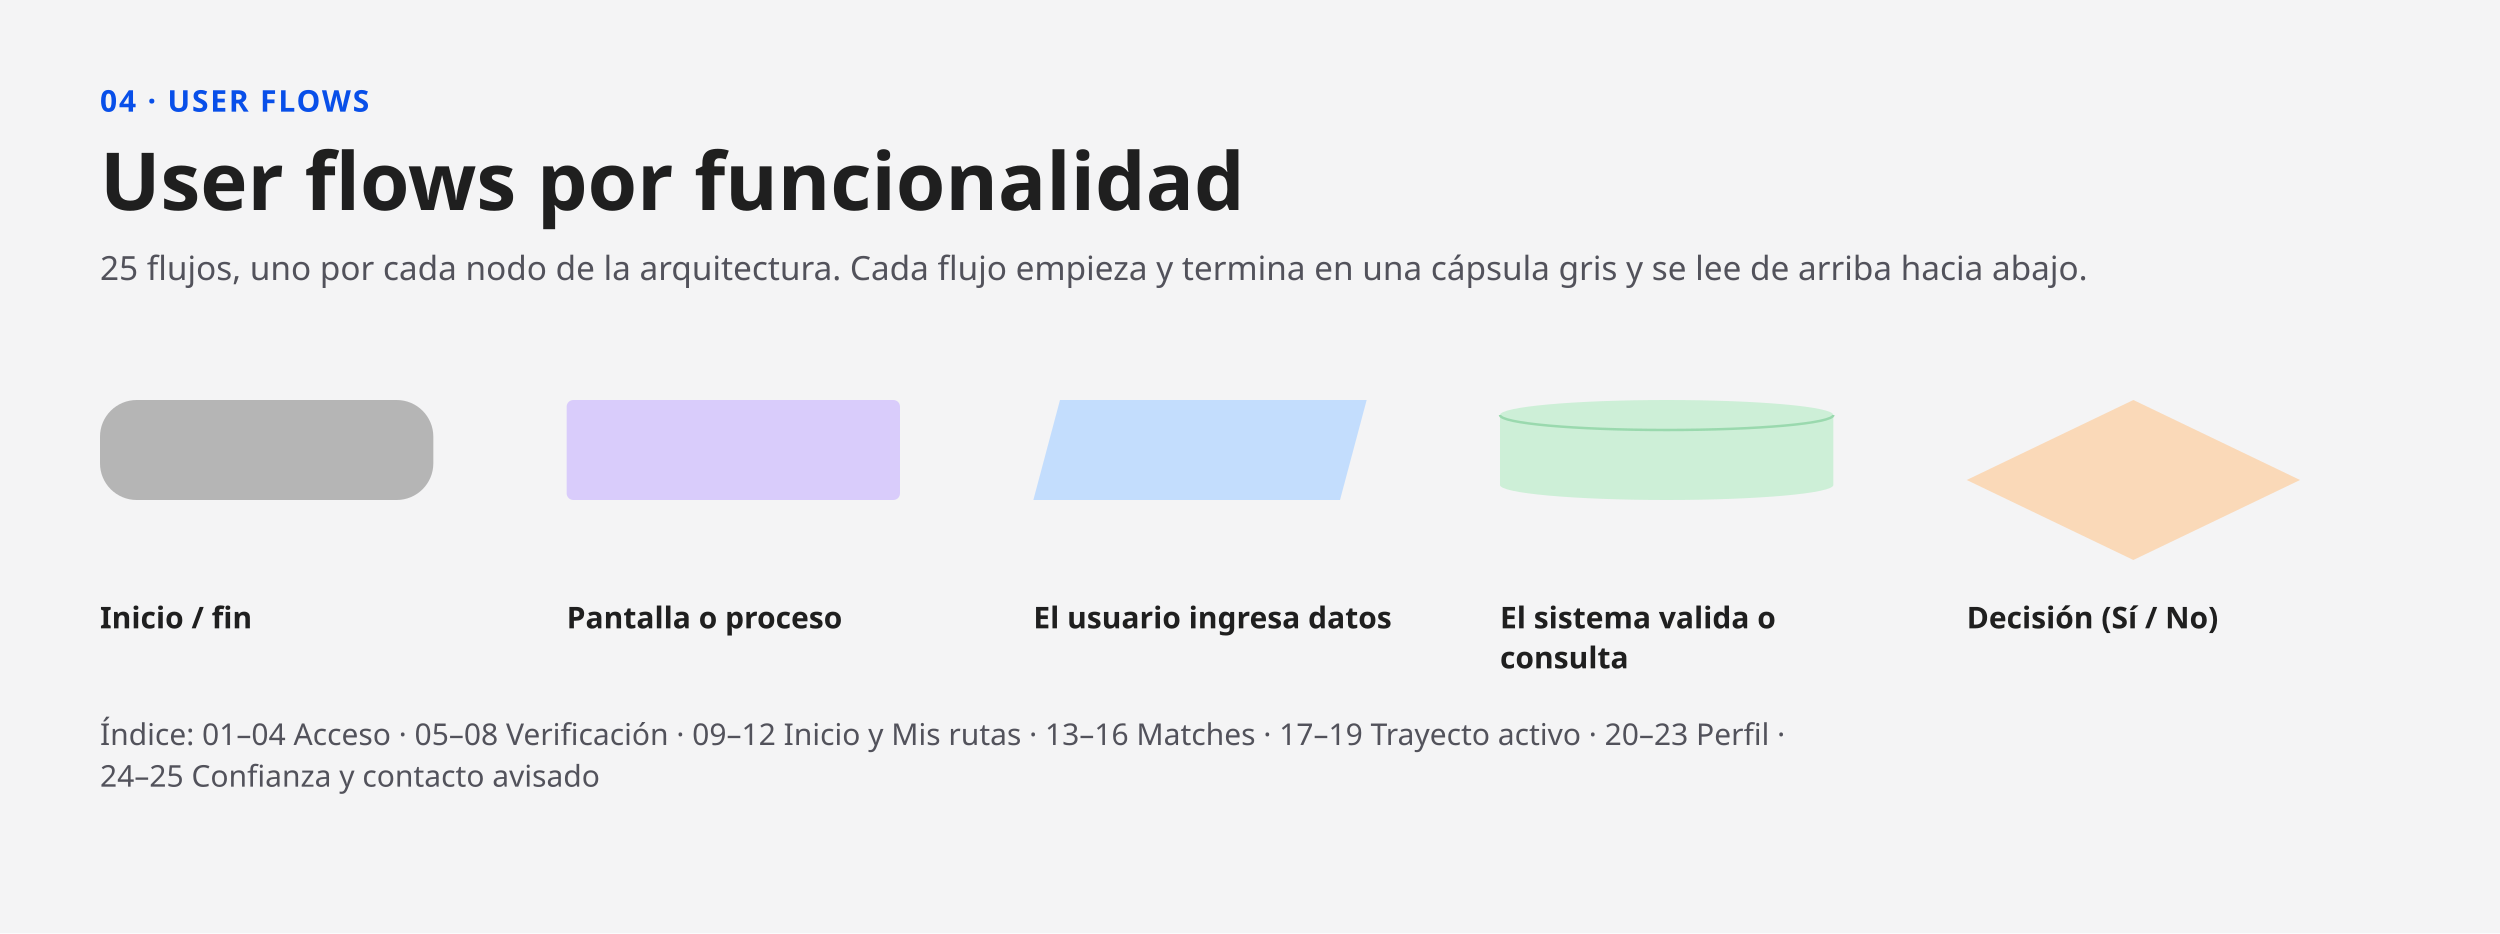
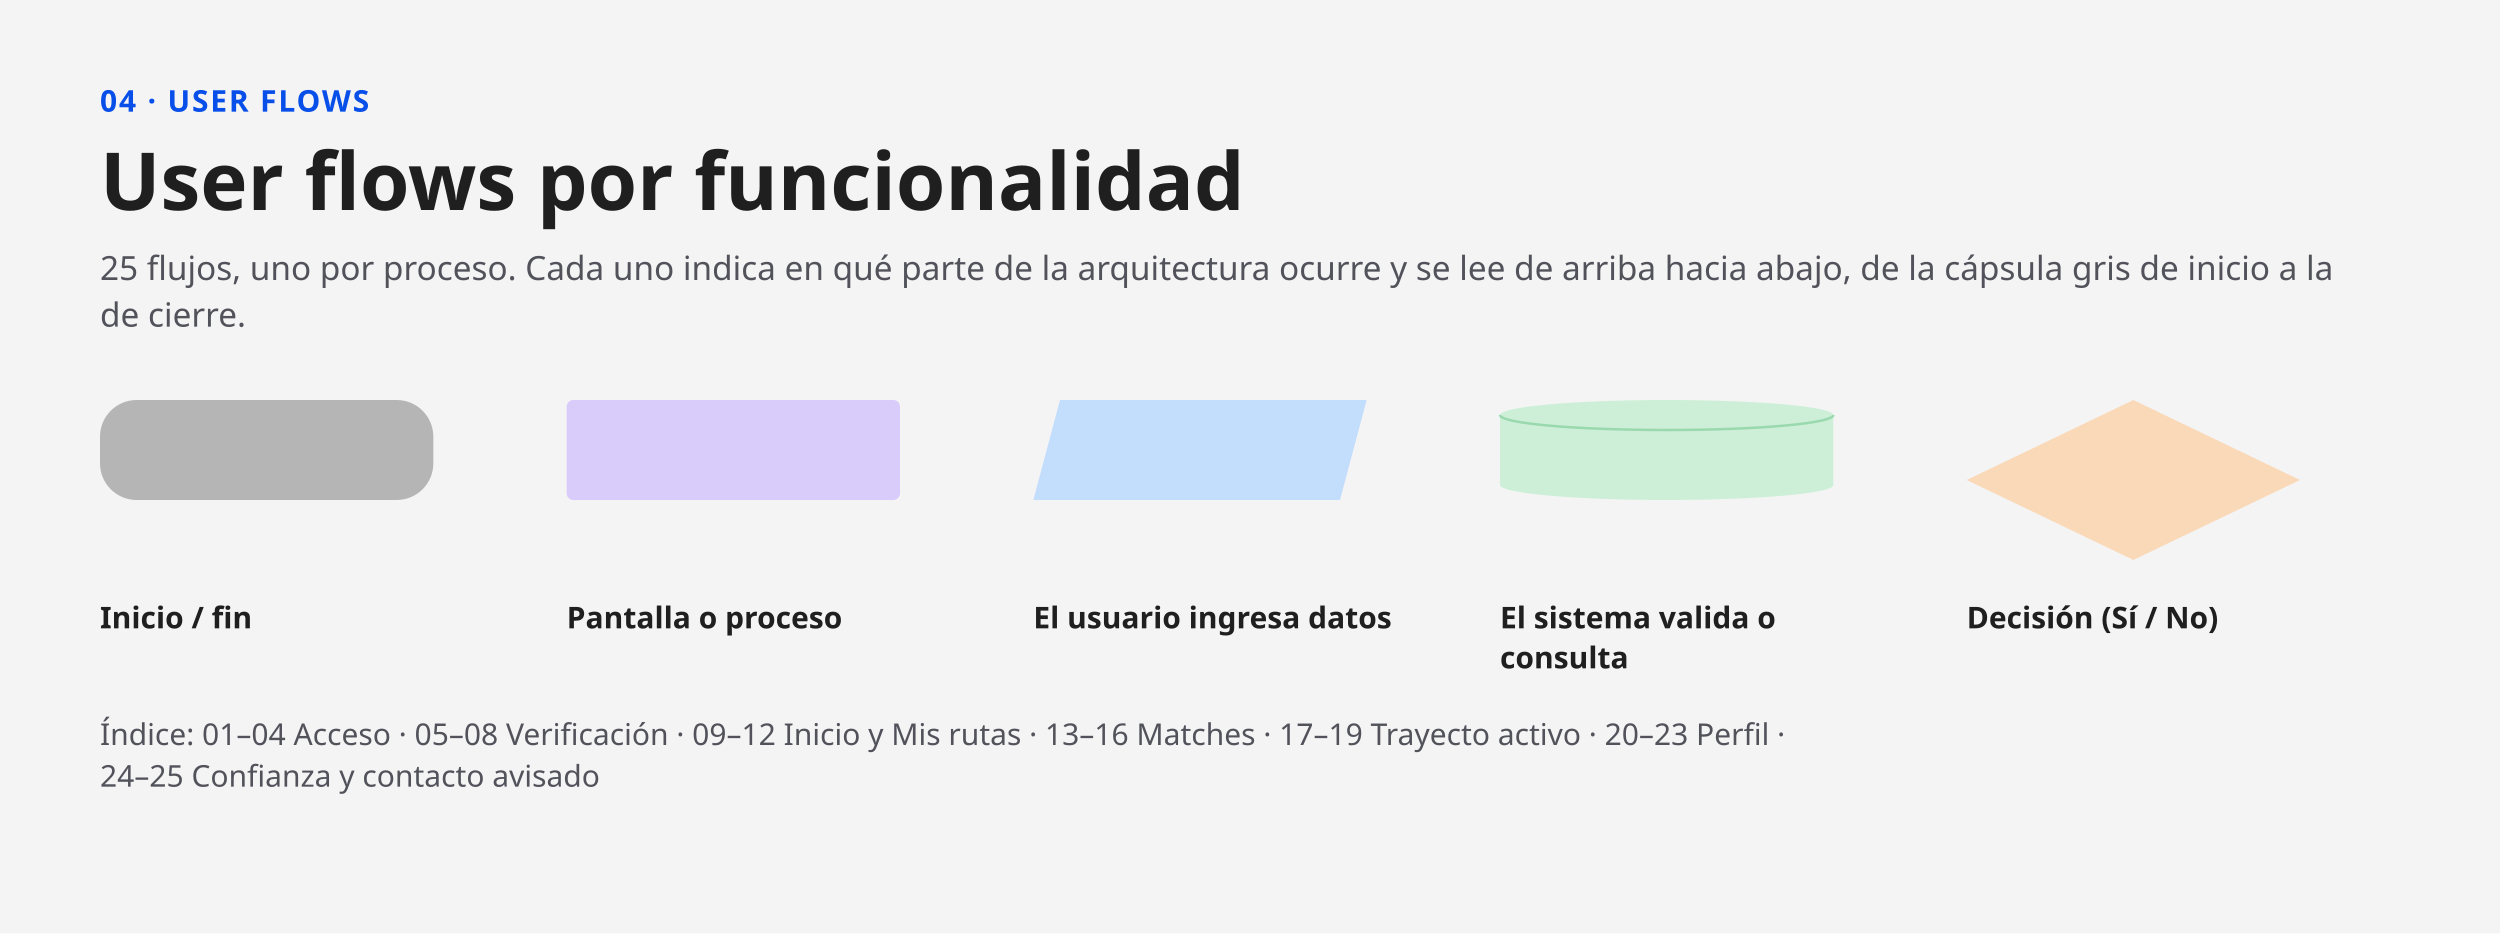
<svg xmlns="http://www.w3.org/2000/svg" width="1500" height="560" viewBox="0 0 1500 560">
  <rect id="Fondo" x="0" y="0" width="1500" height="560" fill="#F4F4F5" />
  <text y="67" font-family="Space Mono" font-size="18" font-weight="700" fill="#084FE9" letter-spacing="1.08">
    <tspan x="60" dy="0">04 · USER FLOWS</tspan>
  </text>
  <text y="126" font-family="Space Grotesk" font-size="48" font-weight="700" fill="#1F1F1F">
    <tspan x="60" dy="0">User flows por funcionalidad</tspan>
  </text>
  <text y="168" font-family="Space Grotesk" font-size="20" font-weight="400" fill="#52525B">
-     <tspan x="60" dy="0">25 flujos, uno por cada nodo de la arquitectura. Cada flujo empieza y termina en una cápsula gris y se lee de arriba hacia abajo.</tspan>
+     <tspan x="60" dy="0">25 flujos, uno por proceso. Cada uno indica en qué parte de la arquitectura ocurre y se lee de arriba hacia abajo, de la cápsula gris de inicio a la</tspan>
+     <tspan x="60" dy="28">de cierre.</tspan>
  </text>
  <rect x="60" y="240" width="200" height="60" fill="#B5B5B5" rx="22" ry="22" />
  <text y="275" font-family="Space Grotesk" font-size="15" font-weight="700" fill="#1F1F1F">
    <tspan x="160" dy="0" />
  </text>
  <text y="377" font-family="Space Grotesk" font-size="18" font-weight="700" fill="#1F1F1F">
    <tspan x="60" dy="0">Inicio / fin</tspan>
  </text>
  <rect x="340" y="240" width="200" height="60" fill="#D9CCFB" rx="4" ry="4" />
  <text y="275" font-family="Space Grotesk" font-size="15" font-weight="400" fill="#1F1F1F">
    <tspan x="440" dy="0" />
  </text>
  <text y="377" font-family="Space Grotesk" font-size="18" font-weight="700" fill="#1F1F1F">
    <tspan x="340" dy="0">Pantalla o proceso</tspan>
  </text>
  <polygon points="636,240 820,240 804,300 620,300" fill="#C3DDFD" />
  <text y="275" font-family="Space Grotesk" font-size="15" font-weight="400" fill="#1F1F1F">
    <tspan x="720" dy="0" />
  </text>
  <text y="377" font-family="Space Grotesk" font-size="18" font-weight="700" fill="#1F1F1F">
    <tspan x="620" dy="0">El usuario ingresa datos</tspan>
  </text>
  <path d="M 900 249 A 100.0 9 0 0 1 1100 249 L 1100 291 A 100.0 9 0 0 1 900 291 Z" fill="#CDEFD7" />
  <path d="M 900 249 A 100.0 9 0 0 0 1100 249" fill="none" stroke="#9AD9AE" stroke-width="1.5" />
  <text y="275" font-family="Space Grotesk" font-size="15" font-weight="400" fill="#1F1F1F">
    <tspan x="1000" dy="0" />
  </text>
  <text y="377" font-family="Space Grotesk" font-size="18" font-weight="700" fill="#1F1F1F">
    <tspan x="900" dy="0">El sistema valida o</tspan>
    <tspan x="900" dy="24">consulta</tspan>
  </text>
  <polygon points="1280,240 1380,288 1280,336 1180,288" fill="#FAD9B8" />
  <text y="293" font-family="Space Grotesk" font-size="15" font-weight="700" fill="#1F1F1F">
    <tspan x="1280" dy="0" />
  </text>
  <text y="377" font-family="Space Grotesk" font-size="18" font-weight="700" fill="#1F1F1F">
    <tspan x="1180" dy="0">Decisión (Sí / No)</tspan>
  </text>
  <text y="447" font-family="Space Mono" font-size="18" font-weight="400" fill="#52525B">
    <tspan x="60" dy="0">Índice: 01–04 Acceso · 05–08 Verificación · 09–12 Inicio y Mis rutas · 13–16 Matches · 17–19 Trayecto activo · 20–23 Perfil ·</tspan>
    <tspan x="60" dy="25">24–25 Confianza y contacto avisado</tspan>
  </text>
</svg>
